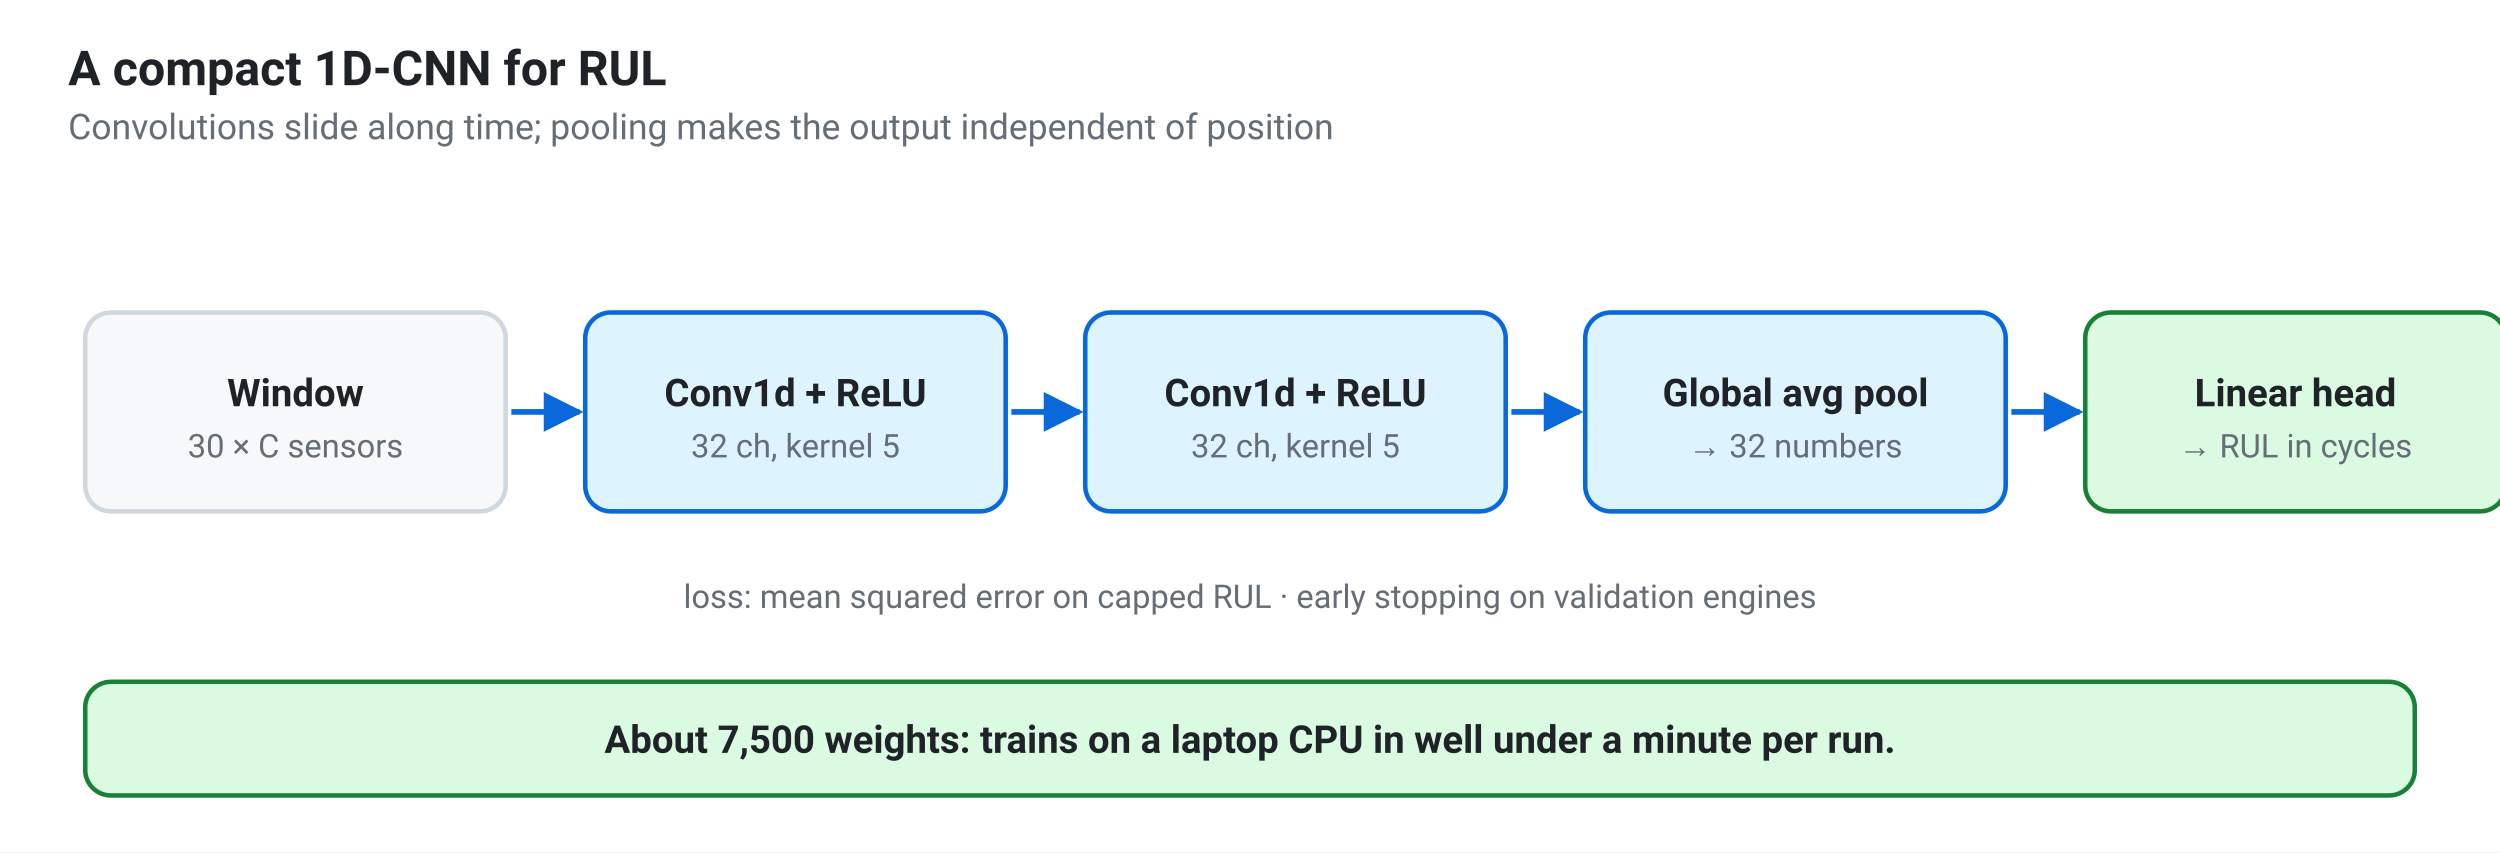
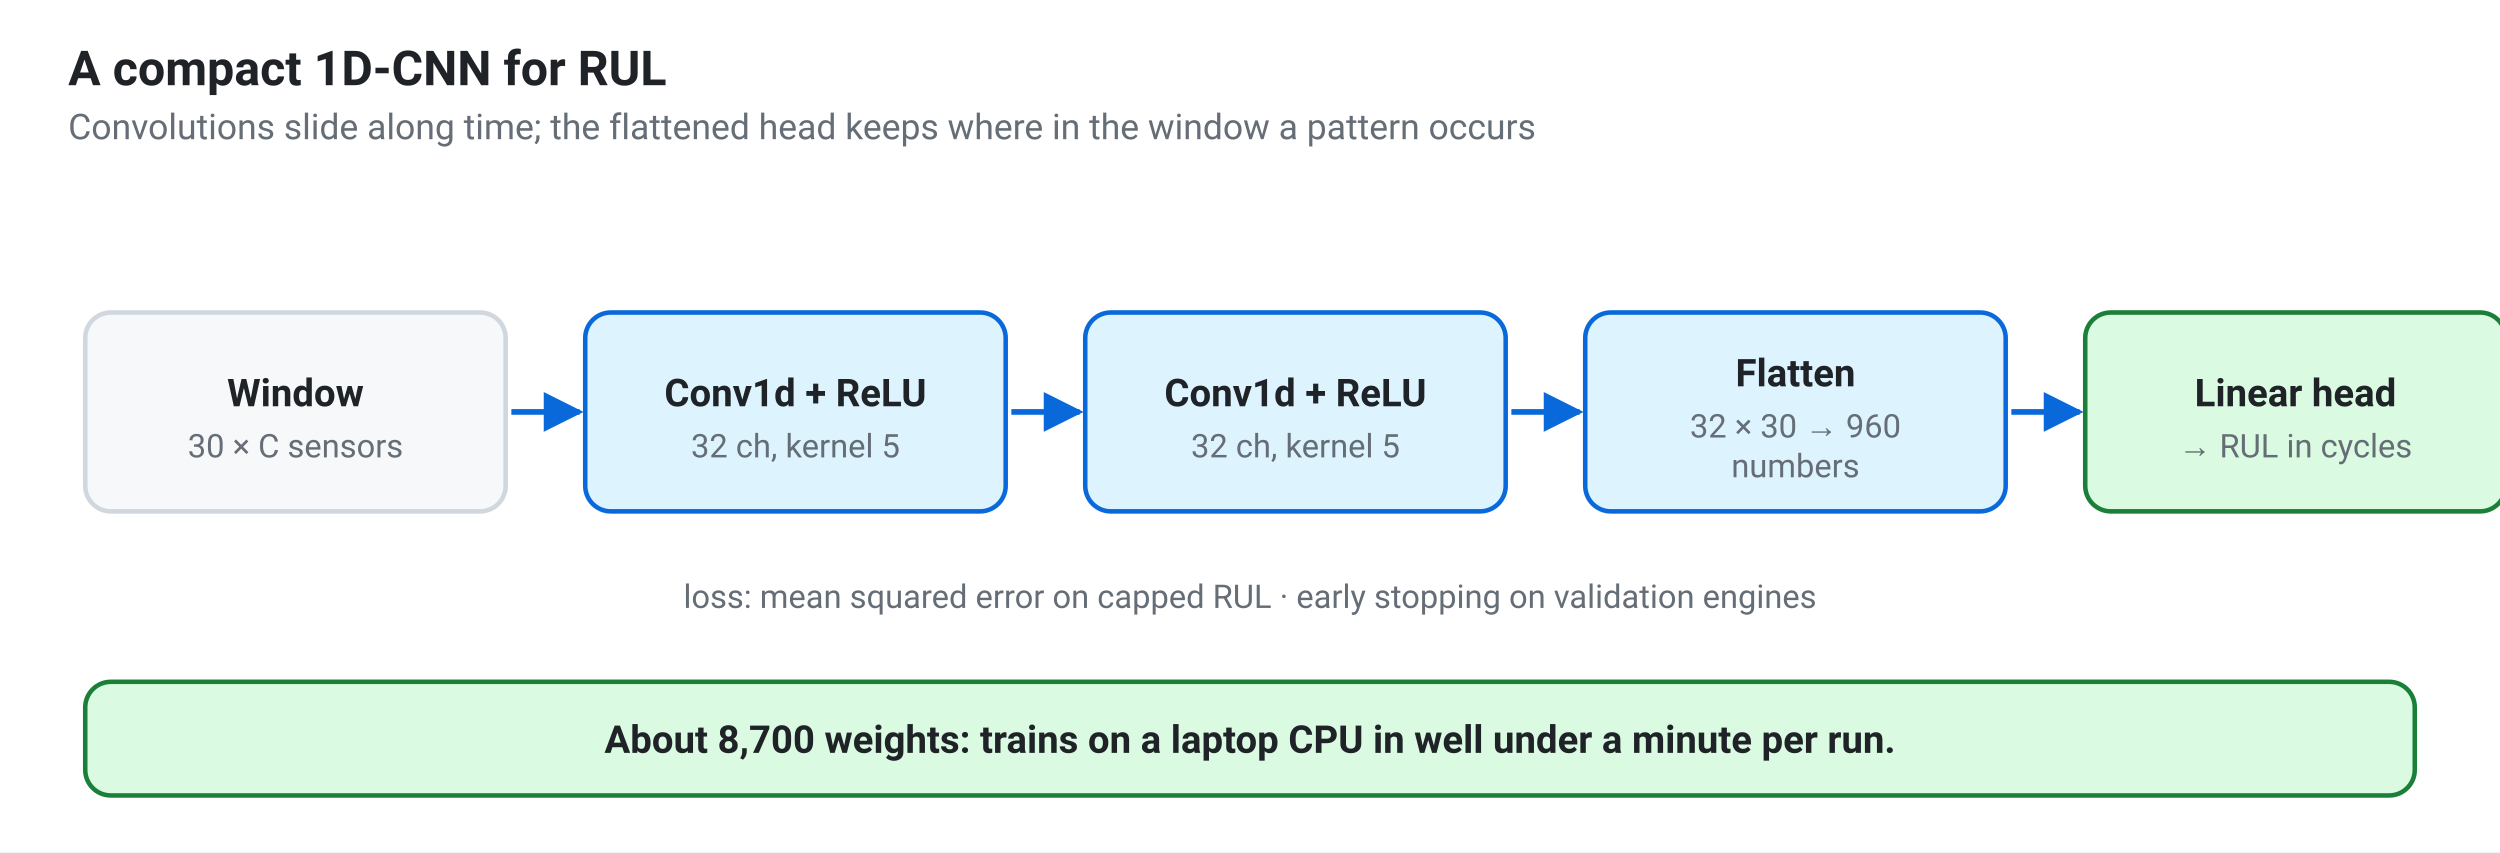
<svg xmlns="http://www.w3.org/2000/svg" viewBox="0 0 880 300" width="880" height="300" role="img">
  <defs>
    <marker id="ah" viewBox="0 0 10 10" refX="9" refY="5" markerWidth="7" markerHeight="7" orient="auto-start-reverse">
      <path d="M 0 0 L 10 5 L 0 10 z" fill="#d0d7de" class="d-head" />
    </marker>
    <marker id="ah-a" viewBox="0 0 10 10" refX="9" refY="5" markerWidth="7" markerHeight="7" orient="auto-start-reverse">
      <path d="M 0 0 L 10 5 L 0 10 z" fill="#0969da" class="d-head-a" />
    </marker>
  </defs>
  <rect width="880" height="300" fill="#ffffff" class="d-bg" />
  <text x="24.0" y="30.0" font-family="-apple-system, BlinkMacSystemFont, &quot;Segoe UI&quot;, Roboto, &quot;Helvetica Neue&quot;, Arial, sans-serif" font-size="17" font-weight="700" fill="#1f2328" class="d-fg" text-anchor="start">A compact 1D-CNN for RUL</text>
-   <text x="24.0" y="49.0" font-family="-apple-system, BlinkMacSystemFont, &quot;Segoe UI&quot;, Roboto, &quot;Helvetica Neue&quot;, Arial, sans-serif" font-size="12.5" font-weight="400" fill="#656d76" class="d-muted_fg" text-anchor="start">Convolutions slide along time; pooling makes the output independent of position</text>
+   <text x="24.0" y="49.0" font-family="-apple-system, BlinkMacSystemFont, &quot;Segoe UI&quot;, Roboto, &quot;Helvetica Neue&quot;, Arial, sans-serif" font-size="12.5" font-weight="400" fill="#656d76" class="d-muted_fg" text-anchor="start">Convolutions slide along time; the flattened head keeps where in the window a pattern occurs</text>
  <rect x="30.0" y="110.0" width="148.0" height="70.0" rx="9" fill="#f6f8fa" stroke="#d0d7de" stroke-width="1.6" class="d-default" />
  <text x="104.0" y="143.0" font-family="-apple-system, BlinkMacSystemFont, &quot;Segoe UI&quot;, Roboto, &quot;Helvetica Neue&quot;, Arial, sans-serif" font-size="13.5" font-weight="600" fill="#1f2328" class="d-fg" text-anchor="middle">Window</text>
  <text x="104.0" y="161.0" font-family="-apple-system, BlinkMacSystemFont, &quot;Segoe UI&quot;, Roboto, &quot;Helvetica Neue&quot;, Arial, sans-serif" font-size="11.5" font-weight="400" fill="#656d76" class="d-muted_fg" text-anchor="middle">30 × C sensors</text>
  <rect x="206.0" y="110.0" width="148.0" height="70.0" rx="9" fill="#ddf4ff" stroke="#0969da" stroke-width="1.6" class="d-accent" />
  <text x="280.0" y="143.0" font-family="-apple-system, BlinkMacSystemFont, &quot;Segoe UI&quot;, Roboto, &quot;Helvetica Neue&quot;, Arial, sans-serif" font-size="13.5" font-weight="600" fill="#1f2328" class="d-fg" text-anchor="middle">Conv1d + ReLU</text>
  <text x="280.0" y="161.0" font-family="-apple-system, BlinkMacSystemFont, &quot;Segoe UI&quot;, Roboto, &quot;Helvetica Neue&quot;, Arial, sans-serif" font-size="11.5" font-weight="400" fill="#656d76" class="d-muted_fg" text-anchor="middle">32 ch, kernel 5</text>
  <line x1="180.0" y1="145.0" x2="204.0" y2="145.0" stroke="#0969da" stroke-width="2" fill="none" class="d-edge-a" marker-end="url(#ah-a)" />
  <rect x="382.0" y="110.0" width="148.0" height="70.0" rx="9" fill="#ddf4ff" stroke="#0969da" stroke-width="1.6" class="d-accent" />
  <text x="456.0" y="143.0" font-family="-apple-system, BlinkMacSystemFont, &quot;Segoe UI&quot;, Roboto, &quot;Helvetica Neue&quot;, Arial, sans-serif" font-size="13.5" font-weight="600" fill="#1f2328" class="d-fg" text-anchor="middle">Conv1d + ReLU</text>
  <text x="456.0" y="161.0" font-family="-apple-system, BlinkMacSystemFont, &quot;Segoe UI&quot;, Roboto, &quot;Helvetica Neue&quot;, Arial, sans-serif" font-size="11.5" font-weight="400" fill="#656d76" class="d-muted_fg" text-anchor="middle">32 ch, kernel 5</text>
  <line x1="356.0" y1="145.0" x2="380.0" y2="145.0" stroke="#0969da" stroke-width="2" fill="none" class="d-edge-a" marker-end="url(#ah-a)" />
  <rect x="558.0" y="110.0" width="148.0" height="70.0" rx="9" fill="#ddf4ff" stroke="#0969da" stroke-width="1.6" class="d-accent" />
-   <text x="632.0" y="143.0" font-family="-apple-system, BlinkMacSystemFont, &quot;Segoe UI&quot;, Roboto, &quot;Helvetica Neue&quot;, Arial, sans-serif" font-size="13.5" font-weight="600" fill="#1f2328" class="d-fg" text-anchor="middle">Global avg pool</text>
-   <text x="632.0" y="161.0" font-family="-apple-system, BlinkMacSystemFont, &quot;Segoe UI&quot;, Roboto, &quot;Helvetica Neue&quot;, Arial, sans-serif" font-size="11.5" font-weight="400" fill="#656d76" class="d-muted_fg" text-anchor="middle">→ 32 numbers</text>
+   <text x="632.0" y="136.0" font-family="-apple-system, BlinkMacSystemFont, &quot;Segoe UI&quot;, Roboto, &quot;Helvetica Neue&quot;, Arial, sans-serif" font-size="13.5" font-weight="600" fill="#1f2328" class="d-fg" text-anchor="middle">Flatten</text>
+   <text x="632.0" y="154.0" font-family="-apple-system, BlinkMacSystemFont, &quot;Segoe UI&quot;, Roboto, &quot;Helvetica Neue&quot;, Arial, sans-serif" font-size="11.5" font-weight="400" fill="#656d76" class="d-muted_fg" text-anchor="middle">32 × 30 → 960</text>
+   <text x="632.0" y="168.0" font-family="-apple-system, BlinkMacSystemFont, &quot;Segoe UI&quot;, Roboto, &quot;Helvetica Neue&quot;, Arial, sans-serif" font-size="11.5" font-weight="400" fill="#656d76" class="d-muted_fg" text-anchor="middle">numbers</text>
  <line x1="532.0" y1="145.0" x2="556.0" y2="145.0" stroke="#0969da" stroke-width="2" fill="none" class="d-edge-a" marker-end="url(#ah-a)" />
  <rect x="734.0" y="110.0" width="148.0" height="70.0" rx="9" fill="#dafbe1" stroke="#1a7f37" stroke-width="1.6" class="d-good" />
  <text x="808.0" y="143.0" font-family="-apple-system, BlinkMacSystemFont, &quot;Segoe UI&quot;, Roboto, &quot;Helvetica Neue&quot;, Arial, sans-serif" font-size="13.5" font-weight="600" fill="#1f2328" class="d-fg" text-anchor="middle">Linear head</text>
  <text x="808.0" y="161.0" font-family="-apple-system, BlinkMacSystemFont, &quot;Segoe UI&quot;, Roboto, &quot;Helvetica Neue&quot;, Arial, sans-serif" font-size="11.5" font-weight="400" fill="#656d76" class="d-muted_fg" text-anchor="middle">→ RUL in cycles</text>
  <line x1="708.0" y1="145.0" x2="732.0" y2="145.0" stroke="#0969da" stroke-width="2" fill="none" class="d-edge-a" marker-end="url(#ah-a)" />
  <text x="440.0" y="214.0" font-family="-apple-system, BlinkMacSystemFont, &quot;Segoe UI&quot;, Roboto, &quot;Helvetica Neue&quot;, Arial, sans-serif" font-size="11.5" font-weight="400" fill="#656d76" class="d-muted_fg" text-anchor="middle">loss: mean squared error on capped RUL · early stopping on validation engines</text>
  <rect x="30.0" y="240.0" width="820.0" height="40.0" rx="9" fill="#dafbe1" stroke="#1a7f37" stroke-width="1.6" class="d-good" />
-   <text x="440.0" y="265.0" font-family="-apple-system, BlinkMacSystemFont, &quot;Segoe UI&quot;, Roboto, &quot;Helvetica Neue&quot;, Arial, sans-serif" font-size="13.5" font-weight="600" fill="#1f2328" class="d-fg" text-anchor="middle">About 7,500 weights: trains on a laptop CPU in well under a minute per run.</text>
+   <text x="440.0" y="265.0" font-family="-apple-system, BlinkMacSystemFont, &quot;Segoe UI&quot;, Roboto, &quot;Helvetica Neue&quot;, Arial, sans-serif" font-size="13.5" font-weight="600" fill="#1f2328" class="d-fg" text-anchor="middle">About 8,700 weights: trains on a laptop CPU in well under a minute per run.</text>
</svg>
